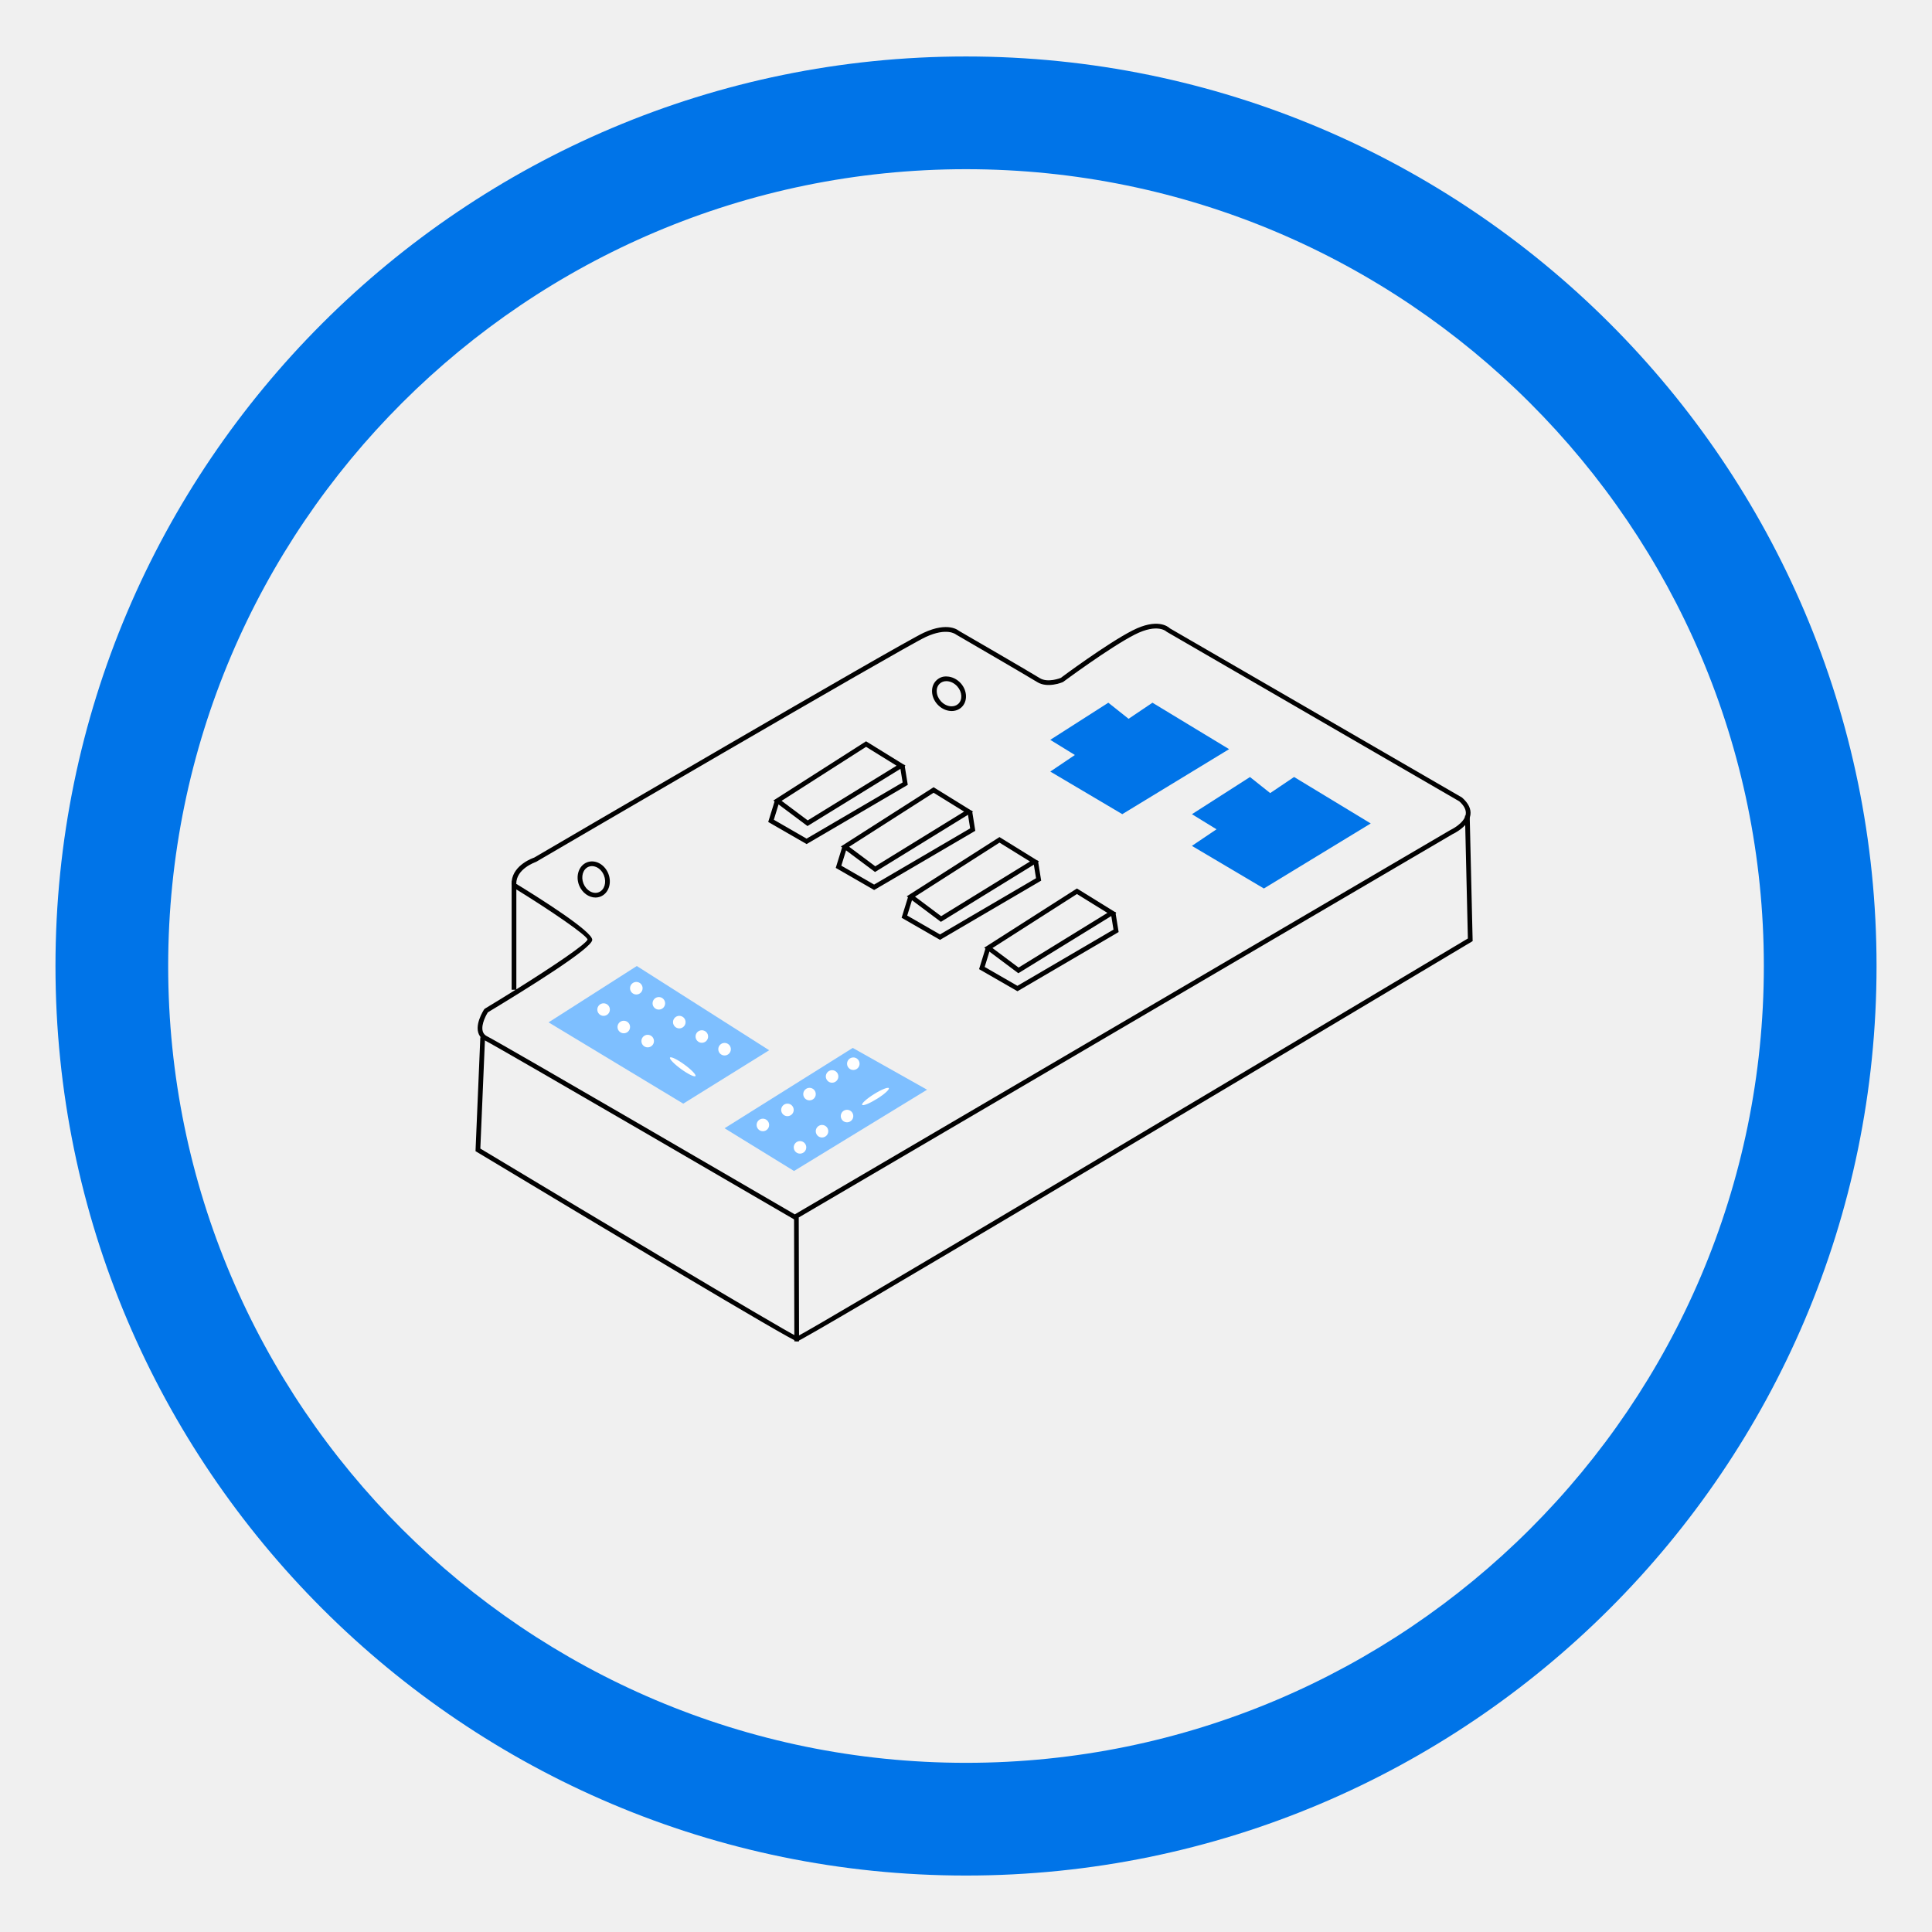
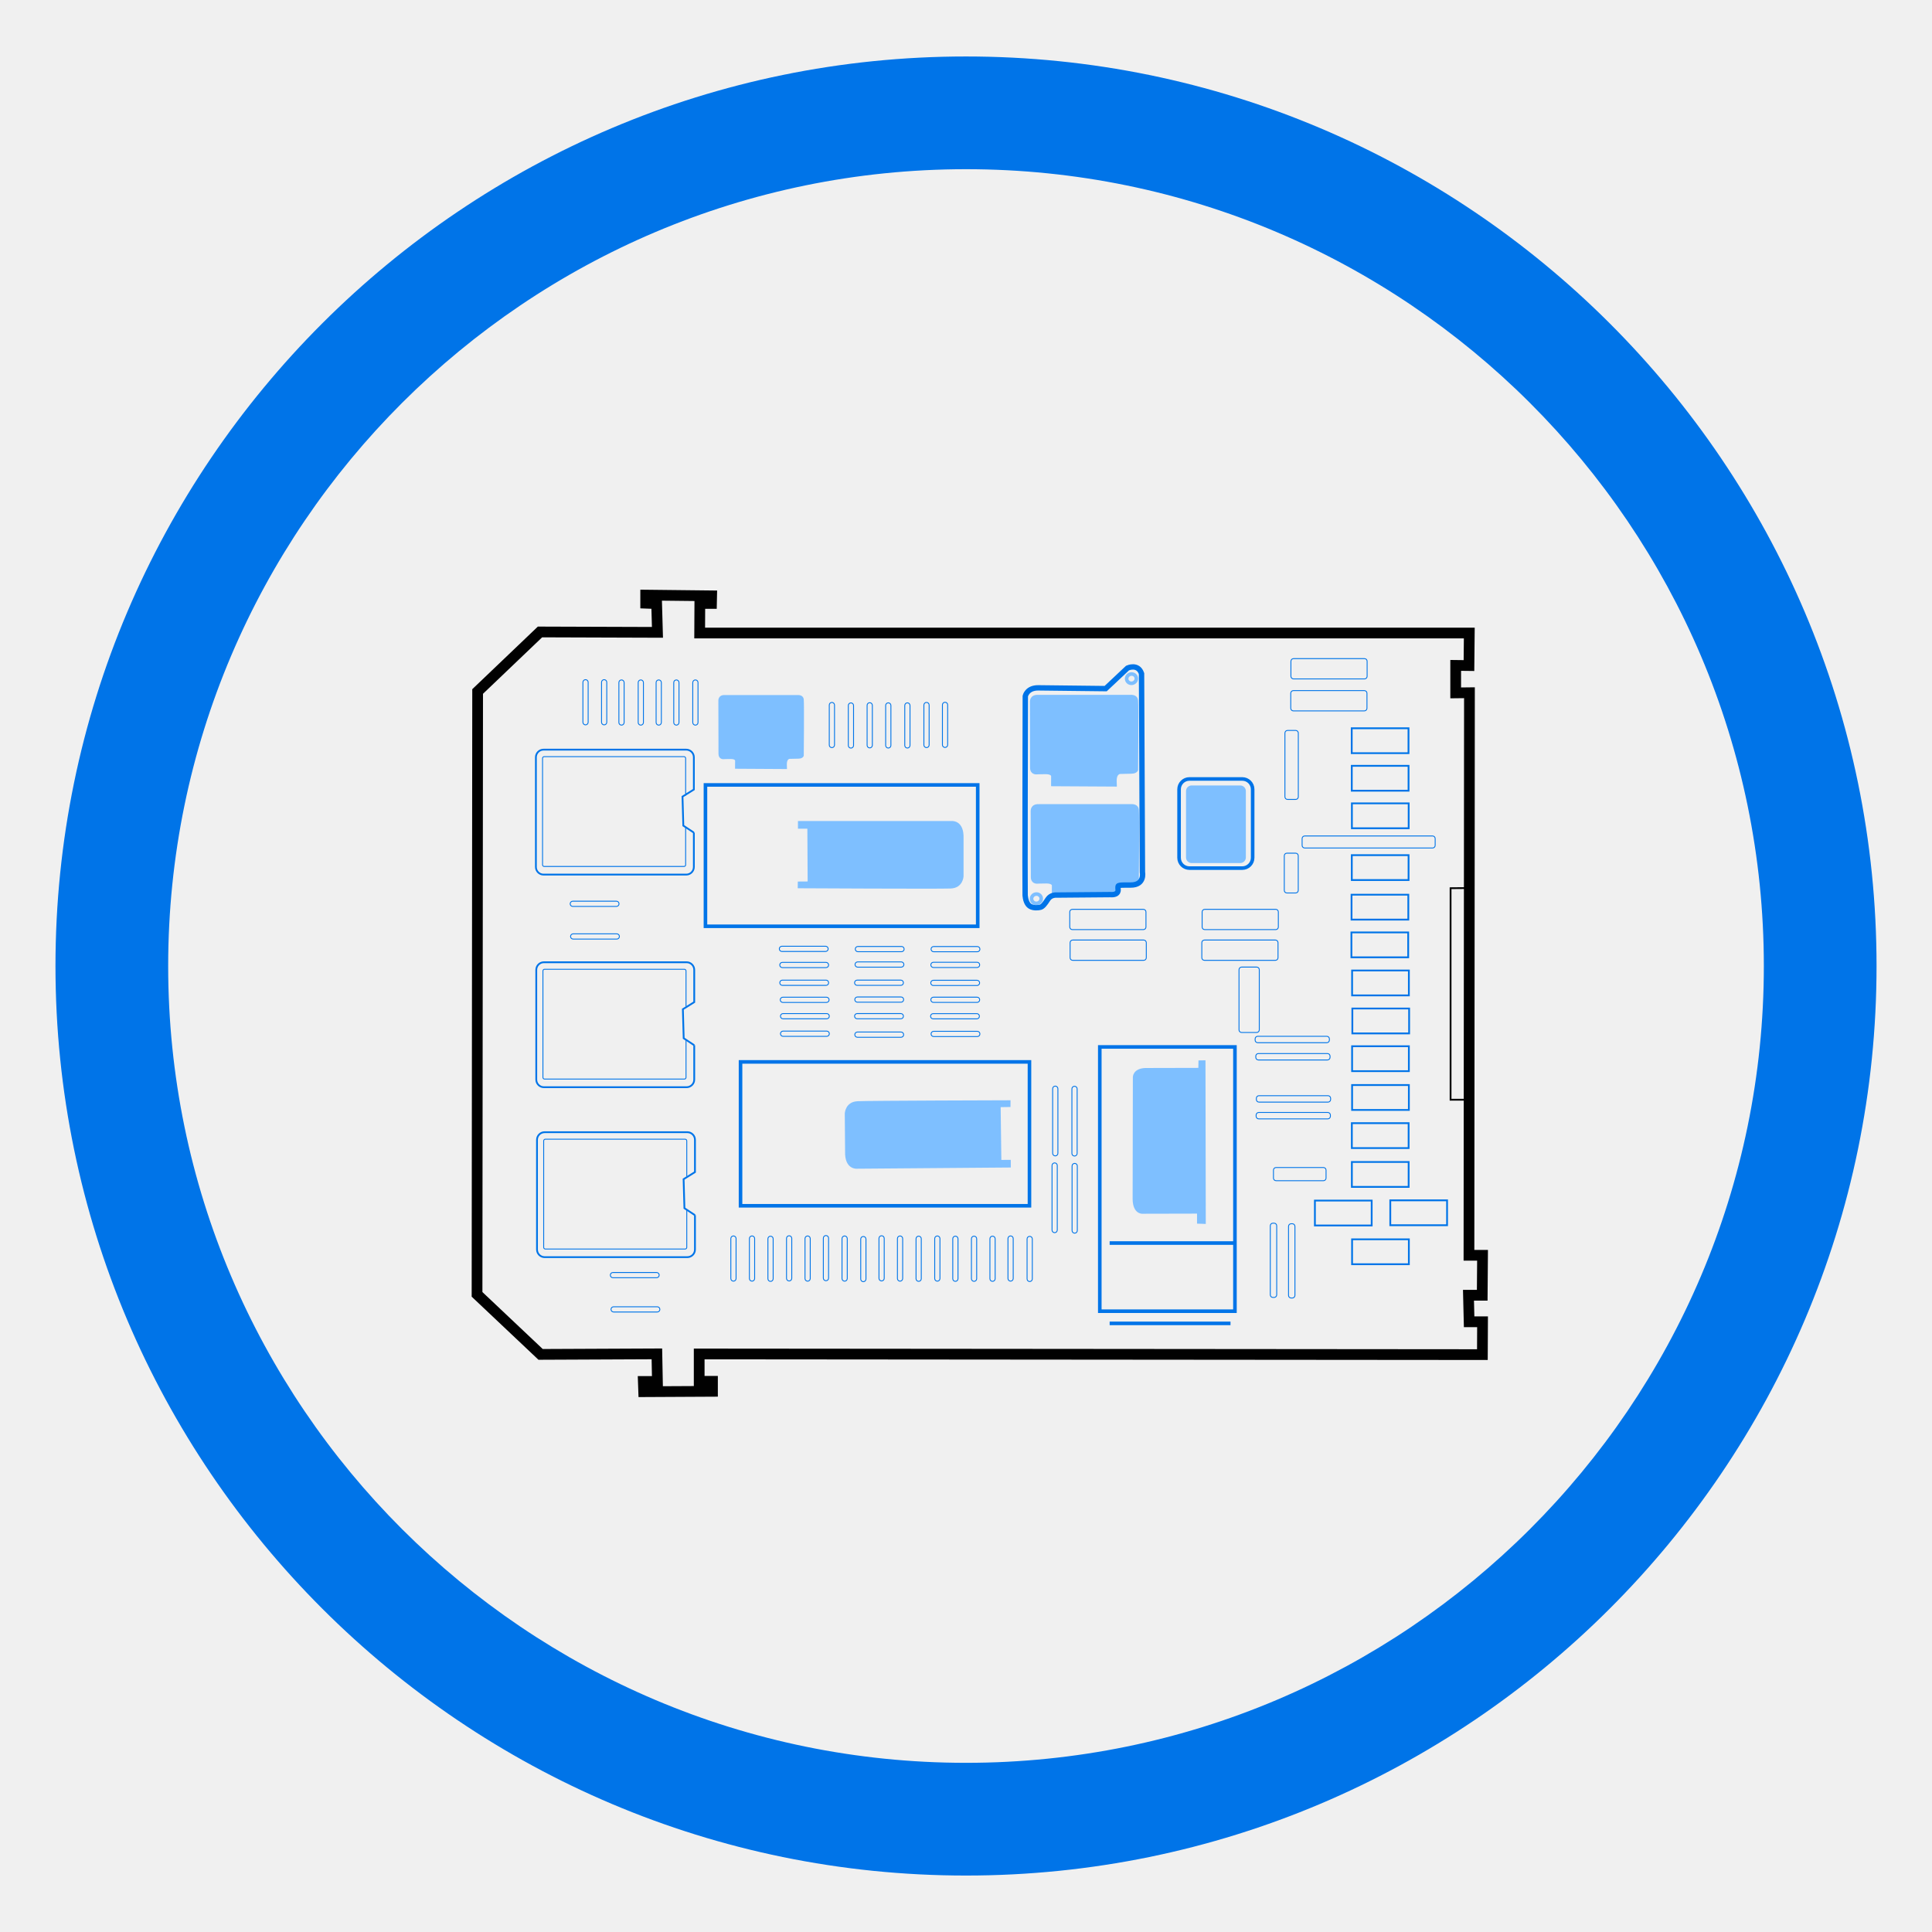
- <svg xmlns="http://www.w3.org/2000/svg" id="Calque_1" data-name="Calque 1" viewBox="0 0 1080 1080">
+ <svg xmlns="http://www.w3.org/2000/svg" id="Calque_1" version="1.1" viewBox="0 0 1080 1080">
  <defs>
-     <clipPath id="clippath">
-       <path d="M31 31.56h1018v1016.88H31z" class="cls-1" />
-     </clipPath>
-     <clipPath id="clippath-1">
-       <path d="M31 31.56h1018v1016.88H31z" class="cls-1" />
-     </clipPath>
-     <clipPath id="clippath-2">
-       <path d="M31 31.56h1018v1016.88H31z" class="cls-1" />
-     </clipPath>
    <style>
-       .cls-1 {
+       .st0, .st1, .st2, .st3, .st4, .st5, .st6, .st7, .st8 {
        fill: none;
      }
-       .cls-2 {
+ 
+       .st9 {
        fill: #0074e8;
      }
-       .cls-3 {
-         fill: #010101;
+ 
+       .st1, .st2, .st3, .st4, .st5, .st6, .st7, .st8 {
+         stroke-miterlimit: 10;
      }
-       .cls-4 {
+ 
+       .st1, .st2, .st3, .st6, .st7 {
+         stroke: #0074e8;
+       }
+ 
+       .st1, .st8 {
+         stroke-width: 2px;
+       }
+ 
+       .st10 {
        fill: #7ebfff;
      }
-       .cls-7 {
-         fill: #fff;
+ 
+       .st3 {
+         stroke-width: 3px;
+       }
+ 
+       .st4, .st5 {
+         stroke: #010101;
+       }
+ 
+       .st5 {
+         stroke-width: 6px;
+       }
+ 
+       .st6 {
+         stroke-width: .25px;
+       }
+ 
+       .st7 {
+         stroke-width: .5px;
+       }
+ 
+       .st11 {
+         clip-path: url(#clippath);
+       }
+ 
+       .st8 {
+         stroke: #7ebfff;
      }
    </style>
+     <clipPath id="clippath">
+       <rect class="st0" x="31" y="31.56" width="1018" height="1016.88" />
+     </clipPath>
  </defs>
-   <g clip-path="url(#clippath)">
-     <path fill="#0074e8" d="M540 1048.44c-280.66 0-508.99-228.08-508.99-508.43S259.34 31.57 540 31.57s509 228.08 509 508.44-228.34 508.43-509 508.43Zm0-953.86c-245.91 0-445.99 199.82-445.99 445.43S294.08 985.43 540 985.43s446-199.82 446-445.42S785.92 94.58 540 94.58Z" />
+   <g class="st11">
+     <path class="st9" d="M540,1048.44c-280.66,0-508.99-228.08-508.99-508.43S259.34,31.57,540,31.57s509,228.08,509,508.44-228.34,508.43-509,508.43ZM540,94.58c-245.91,0-445.99,199.82-445.99,445.43s200.07,445.42,445.99,445.42,446-199.82,446-445.42S785.92,94.58,540,94.58Z" />
  </g>
-   <path d="m587.12 431.31 40.24 23.81 59.71-36.34-42.84-25.96-57.11 38.49z" class="cls-2" />
-   <path d="m666.28 472.85 40.24 23.82 59.73-36.35-42.85-25.98-57.12 38.51z" class="cls-2" />
-   <path d="m666.3 455.14 16.87 10.37 28.55-20.84-12.97-10.31-32.45 20.78z" class="cls-2" />
-   <path d="m587.1 413.58 16.89 10.39 28.56-20.84-12.99-10.31-32.46 20.76z" class="cls-2" />
-   <g clip-path="url(#clippath-1)">
-     <path d="M531.98 397.47c-.15 0-.32 0-.47-.02-2.77-.14-5.52-1.51-7.54-3.75-1.8-2.01-2.86-4.5-2.95-7.02-.1-2.6.83-4.92 2.61-6.52 1.54-1.4 3.52-2.19 5.88-1.99 2.77.14 5.52 1.51 7.55 3.76 3.78 4.21 3.94 10.29.34 13.53-1.45 1.3-3.35 2.01-5.41 2.01Zm-2.96-16.7c-1.42 0-2.68.46-3.64 1.34-1.2 1.07-1.82 2.66-1.74 4.47.07 1.9.88 3.8 2.28 5.36 1.56 1.73 3.64 2.78 5.72 2.89 1.49.07 2.94-.38 3.99-1.32 2.53-2.28 2.3-6.69-.52-9.83-1.57-1.73-3.65-2.79-5.73-2.9-.12 0-.24-.01-.35-.01Z" class="cls-3" />
-     <path d="M332.9 501.73c-3.72 0-7.47-2.63-9.16-6.8-2.11-5.26-.17-11.02 4.31-12.84 1.93-.79 4.15-.73 6.21.13 2.54 1.08 4.65 3.3 5.78 6.1 2.12 5.28.19 11.04-4.3 12.85-.92.37-1.89.55-2.85.55Zm-1.96-17.58c-.66 0-1.29.12-1.91.37-3.15 1.28-4.43 5.51-2.85 9.43 1.58 3.91 5.44 6.08 8.58 4.79 3.15-1.27 4.43-5.5 2.84-9.43-.87-2.16-2.46-3.86-4.37-4.67-.77-.32-1.55-.49-2.3-.49Z" class="cls-3" />
-     <path d="m444.3 681.87-.66-.38c-1.65-.96-164.81-95.97-172.46-99.81-1.16-.56-2.11-1.35-2.82-2.33-3.99-5.55 2.05-14.75 2.31-15.14l.42-.39c5.7-3.45 11.52-7.02 17.15-10.54h-2.23V494.9c-.05-.67-.05-1.31 0-1.92v-.47l.04.02c1.03-9.22 12.04-12.95 12.54-13.12 8.12-4.78 204.92-119.78 217.79-125.71 13.63-6.3 19.35-1.3 19.61-1.09 1.42.79 40.08 23.23 45.22 26.45 4.52 2.83 11.68-.07 11.76-.1-.02-.03 25.91-19.29 40.13-26.54 13.75-7 19.78-2.23 20.87-1.17l163.3 94.57c3.68 3.25 5.18 6.49 4.69 9.78-.98 6.52-9.62 10.54-9.99 10.71L444.29 681.87ZM272.7 565.92c-1.54 2.43-4.55 8.63-2.2 11.9.45.63 1.07 1.13 1.85 1.51 7.58 3.79 158.99 91.96 171.95 99.5l366.47-214.85c.19-.1 7.83-3.66 8.6-8.78.35-2.35-.87-4.8-3.62-7.26l-163.58-94.78s-4.85-5.04-17.87 1.6c-14.01 7.15-39.77 26.28-40.04 26.47-.62.31-8.74 3.6-14.44.06-5.11-3.19-44.97-26.33-45.37-26.57-.27-.18-5.1-4.12-16.96 1.36-12.76 5.89-215.78 124.51-217.82 125.71-.36.15-11.16 3.83-11.07 12.3 13.25 8.11 42.47 26.54 42.47 31.27s-36.45 27.3-58.37 40.55Zm15.94-68.72v55.84c20.73-12.98 38.86-25.22 39.83-27.84-.77-2.58-20.51-16.09-39.83-28Z" class="cls-3" />
-     <path d="M445.6 749.84c-2.57 0-113.33-66.36-179.11-105.93l-.67-.4.03-.78 2.66-62.91 2.63.11-2.63 62.13c47.62 28.64 168.6 101.12 177.06 105.05 11.71-5.85 248.95-147.22 374.98-222.49L818.94 456l2.63-.06 1.65 70.15-.66.39C682.88 609.89 448.17 749.83 445.6 749.83Z" class="cls-3" />
-   </g>
-   <path d="m444.05 749.85-.17-69.3 2.62-.01.18 69.3-2.63.01z" class="cls-3" />
-   <path d="m355.98 540.01-49.33 31.5 75.29 45.44 48.03-29.86-73.99-47.08z" class="cls-4" />
-   <path d="m518.23 609.15-41.54-23.36-71.65 44.91 38.83 23.89 74.36-45.44z" class="cls-4" />
-   <g clip-path="url(#clippath-2)">
-     <path d="M355.71 555.93c1.93 0 3.51-1.56 3.51-3.51s-1.58-3.51-3.51-3.51-3.51 1.56-3.51 3.51 1.58 3.51 3.51 3.51" class="cls-7" />
-     <path d="M362.06 585.48c1.93 0 3.51-1.56 3.51-3.51s-1.58-3.51-3.51-3.51-3.51 1.56-3.51 3.51 1.58 3.51 3.51 3.51" class="cls-7" />
-     <path d="M348.7 577.61c1.93 0 3.51-1.56 3.51-3.51s-1.58-3.5-3.51-3.5-3.51 1.56-3.51 3.5 1.58 3.51 3.51 3.51" class="cls-7" />
-     <path d="M337.41 567.87c1.93 0 3.51-1.56 3.51-3.51s-1.58-3.5-3.51-3.5-3.51 1.56-3.51 3.5 1.58 3.51 3.51 3.51" class="cls-7" />
-     <path d="M392.33 582.93c1.93 0 3.51-1.56 3.51-3.51s-1.58-3.5-3.51-3.5-3.51 1.56-3.51 3.5 1.58 3.51 3.51 3.51" class="cls-7" />
-     <path d="M379.73 574.88c1.93 0 3.51-1.56 3.51-3.51s-1.58-3.51-3.51-3.51-3.51 1.58-3.51 3.51 1.58 3.51 3.51 3.51" class="cls-7" />
-     <path d="M368.3 564.37c1.93 0 3.51-1.56 3.51-3.5s-1.58-3.51-3.51-3.51-3.51 1.56-3.51 3.51 1.58 3.5 3.51 3.5" class="cls-7" />
-     <path d="M380.74 597.62c3.93 2.85 7.52 4.59 8.02 3.9s-2.26-3.57-6.19-6.42c-3.93-2.87-7.52-4.61-8.03-3.91-.5.69 2.27 3.57 6.2 6.43" class="cls-7" />
-     <path d="M429.7 630.17c.72-1.8-.15-3.84-1.94-4.57-1.79-.71-3.83.15-4.56 1.94-.71 1.8.15 3.83 1.93 4.56 1.8.72 3.85-.14 4.57-1.93" class="cls-7" />
-     <path d="M476.74 625.19c.72-1.8-.15-3.83-1.93-4.56-1.79-.72-3.83.15-4.56 1.93-.72 1.8.15 3.84 1.93 4.57 1.79.72 3.84-.15 4.56-1.94" class="cls-7" />
-     <path d="M462.76 633.67c.72-1.8-.14-3.83-1.93-4.56-1.79-.72-3.83.14-4.56 1.93s.15 3.84 1.93 4.57c1.8.72 3.83-.15 4.56-1.94" class="cls-7" />
-     <path d="M450.46 642.69c.72-1.8-.15-3.83-1.94-4.56-1.79-.72-3.83.15-4.56 1.93-.72 1.8.15 3.84 1.93 4.57 1.8.72 3.84-.15 4.57-1.94" class="cls-7" />
-     <path d="M468.39 603.06c.72-1.8-.15-3.84-1.94-4.57-1.79-.72-3.83.15-4.56 1.94-.72 1.79.15 3.83 1.93 4.56 1.8.72 3.84-.14 4.57-1.93" class="cls-7" />
-     <path d="M455.77 612.92c.71-1.8-.15-3.84-1.93-4.56-1.79-.72-3.84.14-4.56 1.93-.72 1.8.14 3.84 1.92 4.57 1.79.71 3.84-.15 4.57-1.94" class="cls-7" />
-     <path d="M443.44 621.76c.72-1.8-.15-3.84-1.94-4.57-1.79-.71-3.83.15-4.56 1.94s.15 3.84 1.93 4.57c1.8.71 3.84-.15 4.57-1.94" class="cls-7" />
-     <path d="M490.22 614.27c4.12-2.57 7.08-5.24 6.63-5.98-.45-.72-4.16.77-8.27 3.34-4.11 2.57-7.08 5.25-6.63 5.96.45.75 4.16-.76 8.27-3.33" class="cls-7" />
-     <path d="M480.26 595.94c.72-1.8-.15-3.83-1.94-4.57-1.79-.71-3.83.15-4.56 1.94-.72 1.8.15 3.83 1.93 4.56 1.8.72 3.84-.14 4.57-1.93" class="cls-7" />
-     <path d="M405.04 590.02c1.93 0 3.51-1.56 3.51-3.51s-1.58-3.51-3.51-3.51-3.51 1.56-3.51 3.51 1.58 3.51 3.51 3.51" class="cls-7" />
-   </g>
-   <path d="M451.38 461.77 432.3 447.5l51.83-33.11 22.08 13.64-54.82 33.74Zm-14.47-14.1 14.61 10.93 49.67-30.57-17.05-10.55-47.23 30.19Z" class="cls-3" />
-   <path d="m450.9 471.84-21.46-12.35 3.8-12.28 2.5.77-3.17 10.27 18.31 10.55 53.7-31.42-1.52-9.42 2.58-.42 1.81 11.19-.77.46-55.78 32.65z" class="cls-3" />
-   <path d="m489.14 487.45-19.09-14.26 51.83-33.12 22.07 13.65-54.8 33.73Zm-14.48-14.11 14.62 10.93 49.65-30.57-17.04-10.54-47.23 30.19Z" class="cls-3" />
-   <path d="m488.65 497.52-21.46-12.36 3.8-12.28 2.5.78-3.18 10.27 18.32 10.55 53.69-31.42-1.5-9.43 2.58-.41 1.79 11.19-.76.46-55.78 32.65z" class="cls-3" />
-   <path d="m525.96 515.32-19.08-14.28 51.83-33.11 22.07 13.66-54.81 33.73Zm-14.47-14.11 14.61 10.94 49.66-30.57-17.04-10.55-47.23 30.19Z" class="cls-3" />
-   <path d="m525.47 525.39-21.46-12.35 3.81-12.28 2.5.78-3.18 10.27 18.31 10.54 53.7-31.43-1.52-9.41 2.59-.42 1.8 11.19-.77.45-55.78 32.66z" class="cls-3" />
-   <path d="m569.25 544.04-19.08-14.27L602 496.66l22.06 13.65-54.8 33.73Zm-14.47-14.09 14.61 10.93 49.65-30.57-17.03-10.54-47.23 30.19Z" class="cls-3" />
-   <path d="m568.77 554.11-21.46-12.35 3.8-12.28 2.5.78-3.17 10.27 18.31 10.55 53.7-31.42-1.52-9.43 2.58-.42 1.81 11.2-.77.46-55.78 32.64z" class="cls-3" />
+   <polygon class="st5" points="267 386.55 301.86 353.27 367.52 353.49 367.07 337.42 360.95 337.19 360.95 332.67 397.81 333.08 397.72 337.33 391.21 337.33 391.12 353.87 821.34 353.87 821.16 372.05 813.74 371.96 813.74 387.33 821.43 387.24 821.16 701.72 828.75 701.72 828.57 724.05 820.89 724.05 821.25 738.88 828.75 738.88 828.66 757.24 390.85 756.87 390.85 772.16 398.28 772.16 398.28 777.76 359.83 777.96 359.63 772.25 367.5 772.25 367.2 756.82 302.2 757.11 266.67 723.56 267 386.55" />
+   <polyline class="st4" points="820.82 496.43 810.88 496.51 810.88 614.75 821.15 614.75" />
+   <rect class="st1" x="394.35" y="438.78" width="152.2" height="79.02" />
+   <rect class="st1" x="413.96" y="593.61" width="161.52" height="80.43" />
+   <rect class="st1" x="614.79" y="585.24" width="75.55" height="147.73" />
+   <rect class="st7" x="325.85" y="379.93" width="2.93" height="25.27" rx="1.46" ry="1.46" />
+   <rect class="st7" x="336.26" y="379.93" width="2.93" height="25.27" rx="1.46" ry="1.46" />
+   <rect class="st7" x="345.96" y="380.08" width="2.93" height="25.27" rx="1.46" ry="1.46" />
+   <rect class="st7" x="356.75" y="380.08" width="2.93" height="25.27" rx="1.46" ry="1.46" />
+   <rect class="st7" x="366.77" y="380.08" width="2.93" height="25.27" rx="1.46" ry="1.46" />
+   <rect class="st7" x="376.63" y="380.08" width="2.93" height="25.27" rx="1.46" ry="1.46" />
+   <rect class="st7" x="387.26" y="380.08" width="2.93" height="25.27" rx="1.46" ry="1.46" />
+   <rect class="st7" x="463.57" y="392.66" width="2.93" height="25.27" rx="1.46" ry="1.46" />
+   <rect class="st7" x="474.21" y="392.92" width="2.93" height="25.27" rx="1.46" ry="1.46" />
+   <rect class="st7" x="484.72" y="392.81" width="2.93" height="25.27" rx="1.46" ry="1.46" />
+   <rect class="st7" x="495.09" y="392.89" width="2.93" height="25.27" rx="1.46" ry="1.46" />
+   <rect class="st7" x="505.77" y="392.89" width="2.93" height="25.27" rx="1.46" ry="1.46" />
+   <rect class="st7" x="516.46" y="392.65" width="2.93" height="25.27" rx="1.46" ry="1.46" />
+   <rect class="st7" x="526.82" y="392.56" width="2.93" height="25.27" rx="1.46" ry="1.46" />
+   <rect class="st7" x="408.54" y="690.9" width="2.93" height="25.27" rx="1.46" ry="1.46" />
+   <rect class="st7" x="501.67" y="690.91" width="2.93" height="25.27" rx="1.46" ry="1.46" />
+   <rect class="st7" x="491.35" y="690.79" width="2.93" height="25.27" rx="1.46" ry="1.46" />
+   <rect class="st7" x="481.15" y="691.2" width="2.93" height="25.27" rx="1.46" ry="1.46" />
+   <rect class="st7" x="470.69" y="690.91" width="2.93" height="25.27" rx="1.46" ry="1.46" />
+   <rect class="st7" x="460.25" y="690.67" width="2.93" height="25.27" rx="1.46" ry="1.46" />
+   <rect class="st7" x="450" y="690.91" width="2.93" height="25.27" rx="1.46" ry="1.46" />
+   <rect class="st7" x="439.67" y="690.8" width="2.93" height="25.27" rx="1.46" ry="1.46" />
+   <rect class="st7" x="429.27" y="691.03" width="2.93" height="25.27" rx="1.46" ry="1.46" />
+   <rect class="st7" x="418.92" y="690.9" width="2.93" height="25.27" rx="1.46" ry="1.46" />
+   <rect class="st7" x="532.6" y="691.01" width="2.93" height="25.27" rx="1.46" ry="1.46" />
+   <rect class="st7" x="553.37" y="691.01" width="2.93" height="25.27" rx="1.46" ry="1.46" />
+   <rect class="st7" x="543.04" y="691.01" width="2.93" height="25.27" rx="1.46" ry="1.46" />
+   <rect class="st7" x="522.51" y="690.91" width="2.93" height="25.27" rx="1.46" ry="1.46" />
+   <rect class="st7" x="512.07" y="691.01" width="2.93" height="25.27" rx="1.46" ry="1.46" />
+   <rect class="st7" x="563.46" y="690.89" width="2.93" height="25.27" rx="1.46" ry="1.46" />
+   <rect class="st7" x="574.14" y="691.12" width="2.93" height="25.27" rx="1.46" ry="1.46" />
+   <rect class="st7" x="330.92" y="491.58" width="2.93" height="27.31" rx="1.46" ry="1.46" transform="translate(837.62 172.85) rotate(90)" />
+   <rect class="st7" x="331.13" y="509.83" width="2.93" height="27.31" rx="1.46" ry="1.46" transform="translate(856.08 190.89) rotate(90)" />
+   <rect class="st7" x="447.83" y="516.76" width="2.93" height="27.31" rx="1.46" ry="1.46" transform="translate(979.71 81.12) rotate(90)" />
+   <rect class="st7" x="490.04" y="545.12" width="2.93" height="27.31" rx="1.46" ry="1.46" transform="translate(1050.27 67.27) rotate(90)" />
+   <rect class="st7" x="489.9" y="554.4" width="2.93" height="27.31" rx="1.46" ry="1.46" transform="translate(1059.42 76.68) rotate(90)" />
+   <rect class="st7" x="490.04" y="564.72" width="2.93" height="27.31" rx="1.46" ry="1.46" transform="translate(1069.87 86.87) rotate(90)" />
+   <rect class="st7" x="448.09" y="535.71" width="2.93" height="27.31" rx="1.46" ry="1.46" transform="translate(998.92 99.81) rotate(90)" />
+   <rect class="st7" x="448.09" y="525.78" width="2.93" height="27.31" rx="1.46" ry="1.46" transform="translate(988.98 89.88) rotate(90)" />
+   <rect class="st7" x="448.35" y="545.25" width="2.93" height="27.31" rx="1.46" ry="1.46" transform="translate(1008.72 109.09) rotate(90)" />
+   <rect class="st7" x="448.48" y="554.4" width="2.93" height="27.31" rx="1.46" ry="1.46" transform="translate(1017.99 118.11) rotate(90)" />
+   <rect class="st7" x="448.48" y="564.2" width="2.93" height="27.31" rx="1.46" ry="1.46" transform="translate(1027.8 127.91) rotate(90)" />
+   <rect class="st7" x="489.9" y="535.71" width="2.93" height="27.31" rx="1.46" ry="1.46" transform="translate(1040.73 57.99) rotate(90)" />
+   <rect class="st7" x="490.17" y="525.52" width="2.93" height="27.31" rx="1.46" ry="1.46" transform="translate(1030.8 47.54) rotate(90)" />
+   <rect class="st7" x="490.3" y="516.89" width="2.93" height="27.31" rx="1.46" ry="1.46" transform="translate(1022.31 38.78) rotate(90)" />
+   <rect class="st7" x="532.49" y="535.79" width="2.93" height="27.31" rx="1.46" ry="1.46" transform="translate(1083.4 15.49) rotate(90)" />
+   <rect class="st7" x="532.53" y="525.71" width="2.93" height="27.31" rx="1.46" ry="1.46" transform="translate(1073.36 5.38) rotate(90)" />
+   <rect class="st7" x="532.66" y="564.32" width="2.93" height="27.31" rx="1.46" ry="1.46" transform="translate(1112.1 43.85) rotate(90)" />
+   <rect class="st7" x="532.66" y="516.92" width="2.93" height="27.31" rx="1.46" ry="1.46" transform="translate(1064.7 -3.55) rotate(90)" />
+   <rect class="st7" x="532.39" y="554.43" width="2.93" height="27.31" rx="1.46" ry="1.46" transform="translate(1101.93 34.23) rotate(90)" />
+   <rect class="st7" x="532.53" y="545.22" width="2.93" height="27.31" rx="1.46" ry="1.46" transform="translate(1092.87 24.89) rotate(90)" />
+   <rect class="st7" x="353.36" y="699.14" width="2.93" height="27.31" rx="1.46" ry="1.46" transform="translate(1067.63 357.97) rotate(90)" />
+   <rect class="st7" x="353.75" y="718.29" width="2.93" height="27.31" rx="1.46" ry="1.46" transform="translate(1087.16 376.74) rotate(90)" />
+   <rect class="st7" x="720.58" y="560.32" width="3.59" height="41.52" rx="1.46" ry="1.46" transform="translate(1303.46 -141.29) rotate(90)" />
+   <rect class="st7" x="720.96" y="569.98" width="3.59" height="41.52" rx="1.46" ry="1.46" transform="translate(1313.49 -132.02) rotate(90)" />
+   <rect class="st7" x="721.28" y="593.53" width="3.59" height="41.52" rx="1.46" ry="1.46" transform="translate(1337.36 -108.78) rotate(90)" />
+   <rect class="st7" x="721.14" y="602.9" width="3.59" height="41.52" rx="1.46" ry="1.46" transform="translate(1346.6 -99.27) rotate(90)" />
+   <rect class="st7" x="710.1" y="683.76" width="3.59" height="41.52" rx="1.46" ry="1.46" transform="translate(1423.79 1409.04) rotate(-180)" />
+   <rect class="st7" x="720.29" y="684.08" width="3.59" height="41.52" rx="1.46" ry="1.46" transform="translate(1444.17 1409.68) rotate(180)" />
+   <path class="st2" d="M387.87,444.22" />
+   <path class="st2" d="M387.87,465.42v19.23c0,2.34-1.91,4.25-4.25,4.25h-79.8c-2.34,0-4.25-1.91-4.25-4.25v-61.34c0-2.34,1.91-4.25,4.25-4.25h79.8c2.34,0,4.25,1.91,4.25,4.25v18.04l-6.35,3.96.46,16.23,5.88,3.89" />
+   <path class="st2" d="M387.87,465.42" />
+   <path class="st2" d="M387.87,455.61" />
+   <path class="st2" d="M387.87,453.76" />
+   <path class="st6" d="M383.28,444.4" />
+   <line class="st6" x1="383.28" y1="443.68" x2="383.28" y2="443.71" />
+   <path class="st7" d="M383.28,462.36v21.09c0,.5-.41.91-.91.91h-78.17c-.5,0-.91-.41-.91-.91v-59.57c0-.5.41-.91.91-.91h78.17c.5,0,.91.41.91.91v19.8" />
+   <path class="st6" d="M383.28,462.36" />
+   <path class="st6" d="M383.28,446.48" />
+   <path class="st6" d="M383.28,445.24" />
+   <path class="st6" d="M383.28,444.79" />
+   <line class="st6" x1="383.28" y1="444.4" x2="383.28" y2="444.66" />
+   <path class="st2" d="M388.08,584.27v19.23c0,2.34-1.91,4.25-4.25,4.25h-79.8c-2.34,0-4.25-1.91-4.25-4.25v-61.34c0-2.34,1.91-4.25,4.25-4.25h79.8c2.34,0,4.25,1.91,4.25,4.25v18.04l-6.35,3.96.46,16.23,5.88,3.89" />
+   <path class="st7" d="M383.49,581.21v21.09c0,.5-.41.91-.91.91h-78.17c-.5,0-.91-.41-.91-.91v-59.57c0-.5.41-.91.91-.91h78.17c.5,0,.91.41.91.91v19.8" />
+   <path class="st2" d="M388.49,679.27v19.23c0,2.34-1.91,4.25-4.25,4.25h-79.8c-2.34,0-4.25-1.91-4.25-4.25v-61.34c0-2.34,1.91-4.25,4.25-4.25h79.8c2.34,0,4.25,1.91,4.25,4.25v18.04l-6.35,3.96.46,16.23,5.88,3.89" />
+   <path class="st7" d="M383.91,676.21v21.09c0,.5-.41.91-.91.91h-78.17c-.5,0-.91-.41-.91-.91v-59.57c0-.5.41-.91.91-.91h78.17c.5,0,.91.41.91.91v19.8" />
+   <path class="st10" d="M451.31,463.24h-5.25v-4.28h86.21s6.77-.41,6.36,9.81v21.14s-.28,6.49-7.18,6.77-85.52-.14-85.52-.14l.05-3.75,5.5-.04-.16-29.5Z" />
+   <path class="st10" d="M559.77,648.4l5.25-.04.03,4.28-86.21.68s-6.77.47-6.43-9.76l-.17-21.14s.23-6.5,7.13-6.83,85.52-.53,85.52-.53l-.02,3.75-5.5.09.39,29.5Z" />
+   <rect class="st7" x="737.26" y="352.55" width="11.34" height="42.6" rx="1.46" ry="1.46" transform="translate(1116.78 -369.08) rotate(90)" />
+   <rect class="st7" x="737.17" y="370.42" width="11.34" height="42.6" rx="1.46" ry="1.46" transform="translate(1134.56 -351.12) rotate(90)" />
+   <rect class="st7" x="687.63" y="492.69" width="11.34" height="42.6" rx="1.46" ry="1.46" transform="translate(1207.29 -179.31) rotate(90)" />
+   <rect class="st7" x="687.44" y="509.86" width="11.34" height="42.6" rx="1.46" ry="1.46" transform="translate(1224.28 -161.95) rotate(90)" />
+   <rect class="st7" x="613.63" y="492.69" width="11.34" height="42.6" rx="1.46" ry="1.46" transform="translate(1133.29 -105.31) rotate(90)" />
+   <rect class="st7" x="613.81" y="509.86" width="11.34" height="42.6" rx="1.46" ry="1.46" transform="translate(1150.65 -88.32) rotate(90)" />
+   <rect class="st7" x="692.6" y="540.6" width="11.34" height="36.56" rx="1.46" ry="1.46" transform="translate(1396.55 1117.76) rotate(180)" />
+   <rect class="st7" x="761.72" y="433.48" width="6.73" height="74.38" rx="1.46" ry="1.46" transform="translate(1235.75 -294.41) rotate(90)" />
+   <rect class="st7" x="722.89" y="641.63" width="7.37" height="29.4" rx="1.46" ry="1.46" transform="translate(1382.9 -70.24) rotate(90)" />
+   <rect class="st7" x="718.28" y="408.32" width="7.48" height="38.57" rx="1.46" ry="1.46" transform="translate(1444.04 855.21) rotate(180)" />
+   <rect class="st7" x="588.44" y="607.14" width="2.93" height="39.01" rx="1.46" ry="1.46" />
+   <rect class="st7" x="599.2" y="607.22" width="2.93" height="39.01" rx="1.46" ry="1.46" />
+   <rect class="st7" x="599.29" y="650.34" width="2.93" height="39.01" rx="1.46" ry="1.46" />
+   <rect class="st7" x="588.09" y="650.06" width="2.93" height="39.01" rx="1.46" ry="1.46" />
+   <line class="st1" x1="689.48" y1="694.87" x2="620.3" y2="694.87" />
+   <line class="st1" x1="687.86" y1="739.78" x2="620.3" y2="739.78" />
+   <ellipse class="st8" cx="579.36" cy="502.36" rx="2.71" ry="2.6" transform="translate(-85.89 120.96) rotate(-11.1)" />
+   <ellipse class="st8" cx="632.52" cy="379.35" rx="2.71" ry="2.6" transform="translate(-61.21 128.89) rotate(-11.1)" />
+   <path class="st10" d="M580.46,388.42h51.36s4.04-.46,4.39,3.12,0,38.89,0,38.89c0,0-.35,2.08-3.92,2.08l-6.03.14s-2.13-.1-2.03,4.02l.1,3.04-36.77-.21.03-5.66s-.12-1.07-3.1-1.07-5.37.12-5.37.12c0,0-3.25.04-3.29-3.62s-.09-37.12-.09-37.12c0,0-.13-4,4.71-3.72Z" />
+   <path class="st10" d="M580.88,449.52h51.36s4.04-.46,4.39,3.12,0,38.89,0,38.89c0,0-.35,2.08-3.92,2.08l-6.03.14s-2.13-.1-2.03,4.02l.1,3.04-36.77-.21.03-5.66s-.12-1.07-3.1-1.07-5.37.12-5.37.12c0,0-3.25.04-3.29-3.62s-.09-37.12-.09-37.12c0,0-.13-4,4.71-3.72Z" />
+   <path class="st10" d="M405.29,388.55h40.56s3.19-.37,3.46,2.51,0,31.36,0,31.36c0,0-.27,1.68-3.1,1.68l-4.76.11s-1.68-.08-1.6,3.24l.08,2.45-29.03-.17.03-4.57s-.09-.87-2.45-.87-4.24.1-4.24.1c0,0-2.56.03-2.6-2.92s-.07-29.93-.07-29.93c0,0-.1-3.22,3.72-3Z" />
+   <path class="st3" d="M618.07,384.94l12.22-11.49s5.84-2.74,7.84,3.1l.5,111.02s1.51,7.24-6.67,7.18-6.89.12-6.97,2.12c0,0,.96,3.65-4.44,3.22l-30.09.26s-3.04-.26-4.7,2.35-2.87,4.09-4.09,4.44-3.91.61-5.83-.52-2.61-4-2.78-6.09.09-111.41.09-111.41c0,0,.96-4.7,7.31-4.61s37.61.43,37.61.43Z" />
+   <path class="st10" d="M673.87,592.71l.17,91.48-4.89-.17v-5.6s-30.58.07-30.58.07c0,0-5.29.33-5.42-8.13l.13-68.19s-.13-4.82,6.87-5.15l29.74-.07.07-4.16,3.92-.07Z" />
+   <rect class="st7" x="717.91" y="476.92" width="7.81" height="22.25" rx="1.46" ry="1.46" transform="translate(1443.64 976.1) rotate(180)" />
+   <rect class="st2" x="764.53" y="398.2" width="13.92" height="31.74" transform="translate(1185.56 -357.42) rotate(90)" />
+   <rect class="st2" x="764.56" y="419.19" width="13.92" height="31.74" transform="translate(1206.58 -336.47) rotate(90)" />
+   <rect class="st2" x="764.63" y="440.17" width="13.92" height="31.74" transform="translate(1227.63 -315.55) rotate(90)" />
+   <rect class="st2" x="764.56" y="469.12" width="13.92" height="31.74" transform="translate(1256.52 -286.53) rotate(90)" />
+   <rect class="st2" x="764.43" y="491.22" width="13.92" height="31.74" transform="translate(1278.48 -264.29) rotate(90)" />
+   <rect class="st2" x="764.36" y="512.31" width="13.92" height="31.74" transform="translate(1299.5 -243.14) rotate(90)" />
+   <rect class="st2" x="764.74" y="533.6" width="13.92" height="31.74" transform="translate(1321.17 -222.23) rotate(90)" />
+   <rect class="st2" x="764.87" y="554.85" width="13.92" height="31.74" transform="translate(1342.56 -201.11) rotate(90)" />
+   <rect class="st2" x="764.74" y="575.95" width="13.92" height="31.74" transform="translate(1363.52 -179.88) rotate(90)" />
+   <rect class="st2" x="764.74" y="597.64" width="13.92" height="31.74" transform="translate(1385.21 -158.19) rotate(90)" />
+   <rect class="st2" x="764.61" y="618.95" width="13.92" height="31.74" transform="translate(1406.38 -136.75) rotate(90)" />
+   <rect class="st2" x="764.61" y="640.64" width="13.92" height="31.74" transform="translate(1428.08 -115.05) rotate(90)" />
+   <rect class="st2" x="764.73" y="683.87" width="13.92" height="31.74" transform="translate(1471.43 -71.95) rotate(90)" />
+   <rect class="st2" x="743.96" y="662.22" width="13.92" height="31.74" transform="translate(1429 -72.83) rotate(90)" />
+   <rect class="st2" x="786.09" y="662.09" width="13.92" height="31.74" transform="translate(1471.01 -115.1) rotate(90)" />
+   <rect class="st1" x="659.11" y="435.44" width="41.13" height="49.84" rx="5.8" ry="5.8" />
+   <rect class="st10" x="662.99" y="439.07" width="33.45" height="43.39" rx="3.15" ry="3.15" />
</svg>
